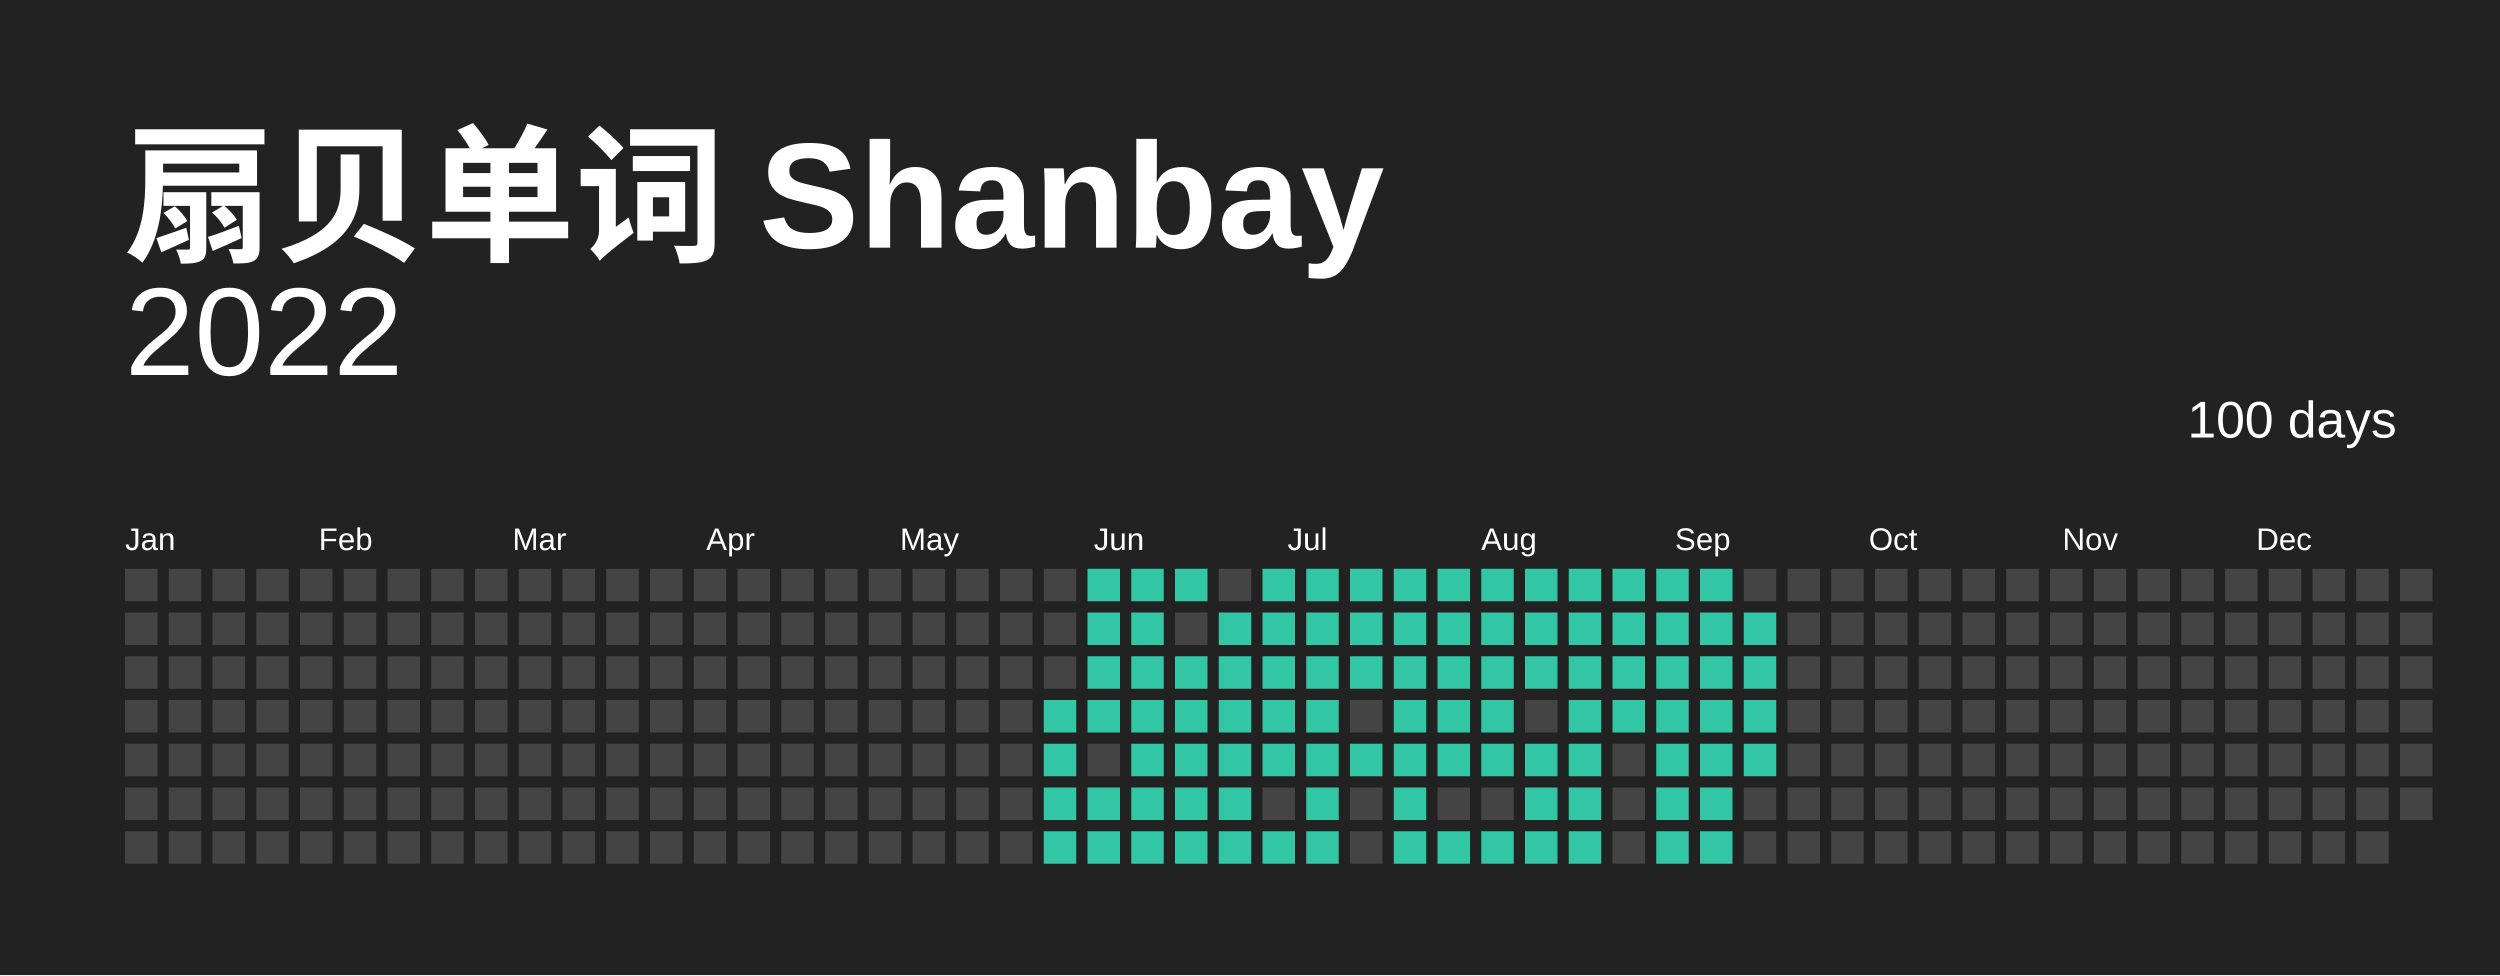
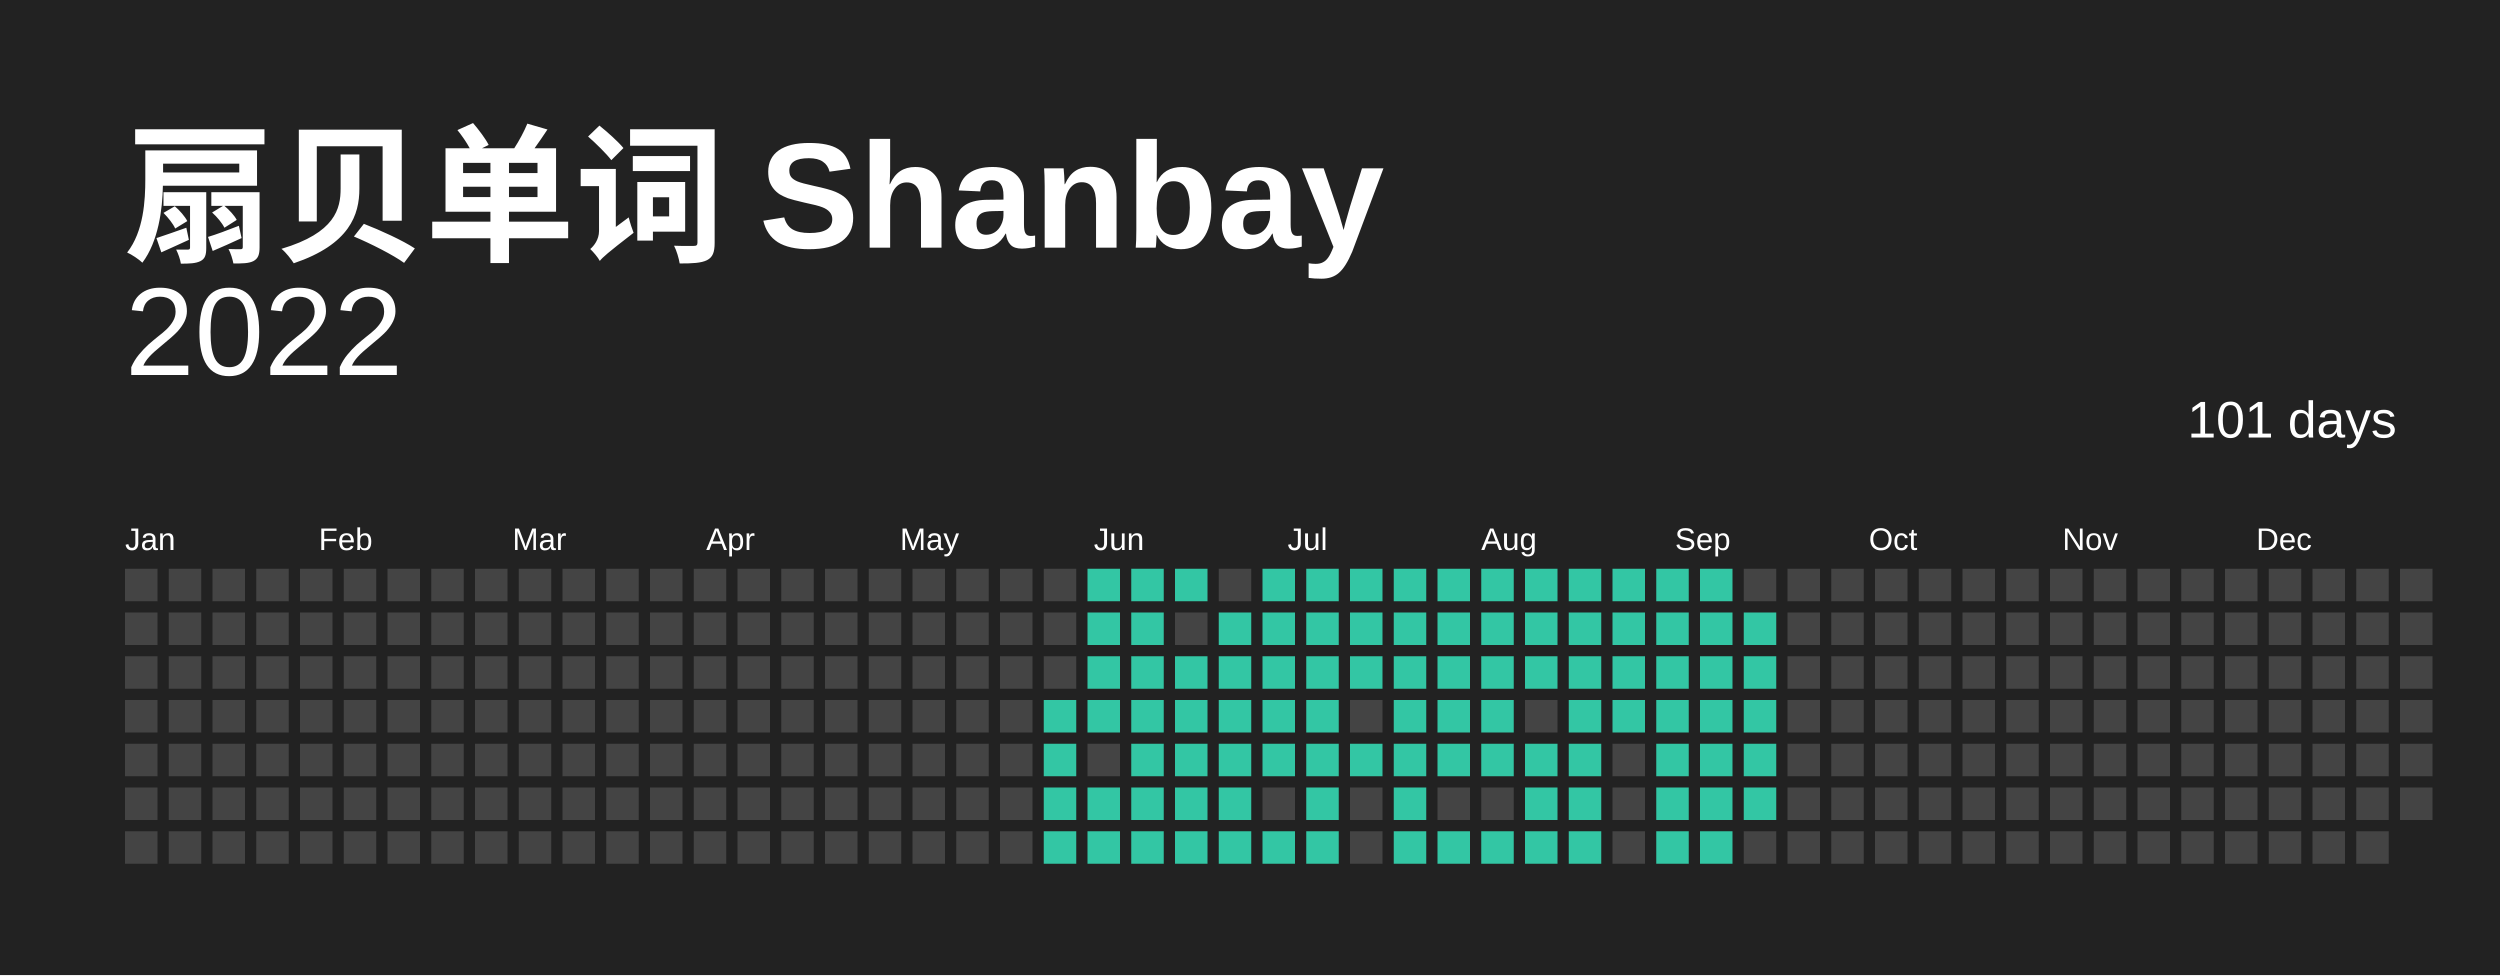
<svg xmlns="http://www.w3.org/2000/svg" baseProfile="full" height="78mm" version="1.1" viewBox="0,0,200,78" width="200mm">
  <defs />
  <rect fill="#222222" height="78" width="200" x="0" y="0" />
  <text fill="#FFFFFF" style="font-size:12px; font-family:Arial; font-weight:bold;" x="10" y="20"> 扇贝单词 Shanbay</text>
  <text alignment-baseline="hanging" fill="#FFFFFF" style="font-size:10.0px; font-family:Arial;" x="10" y="30">2022</text>
-   <text alignment-baseline="hanging" fill="#FFFFFF" style="font-size:4.125px; font-family:Arial;" x="175" y="35">100 days</text>
+   <text alignment-baseline="hanging" fill="#FFFFFF" style="font-size:4.125px; font-family:Arial;" x="175" y="35">101 days</text>
  <text fill="#FFFFFF" style="font-size:2.5px; font-family:Arial" x="10.0" y="44">Jan</text>
  <text fill="#FFFFFF" style="font-size:2.5px; font-family:Arial" x="25.5" y="44">Feb</text>
  <text fill="#FFFFFF" style="font-size:2.5px; font-family:Arial" x="41.0" y="44">Mar</text>
  <text fill="#FFFFFF" style="font-size:2.5px; font-family:Arial" x="56.5" y="44">Apr</text>
  <text fill="#FFFFFF" style="font-size:2.5px; font-family:Arial" x="72.0" y="44">May</text>
  <text fill="#FFFFFF" style="font-size:2.5px; font-family:Arial" x="87.5" y="44">Jun</text>
  <text fill="#FFFFFF" style="font-size:2.5px; font-family:Arial" x="103.0" y="44">Jul</text>
  <text fill="#FFFFFF" style="font-size:2.5px; font-family:Arial" x="118.5" y="44">Aug</text>
  <text fill="#FFFFFF" style="font-size:2.5px; font-family:Arial" x="134.0" y="44">Sep</text>
  <text fill="#FFFFFF" style="font-size:2.5px; font-family:Arial" x="149.5" y="44">Oct</text>
  <text fill="#FFFFFF" style="font-size:2.5px; font-family:Arial" x="165.0" y="44">Nov</text>
  <text fill="#FFFFFF" style="font-size:2.5px; font-family:Arial" x="180.5" y="44">Dec</text>
  <rect fill="#444444" height="2.6" width="2.6" x="10.0" y="45.5" />
  <rect fill="#444444" height="2.6" width="2.6" x="10.0" y="49.0" />
  <rect fill="#444444" height="2.6" width="2.6" x="10.0" y="52.5" />
  <rect fill="#444444" height="2.6" width="2.6" x="10.0" y="56.0" />
  <rect fill="#444444" height="2.6" width="2.6" x="10.0" y="59.5" />
  <rect fill="#444444" height="2.6" width="2.6" x="10.0" y="63.0" />
  <rect fill="#444444" height="2.6" width="2.6" x="10.0" y="66.5" />
  <rect fill="#444444" height="2.6" width="2.6" x="13.5" y="45.5" />
  <rect fill="#444444" height="2.6" width="2.6" x="13.5" y="49.0" />
  <rect fill="#444444" height="2.6" width="2.6" x="13.5" y="52.5" />
  <rect fill="#444444" height="2.6" width="2.6" x="13.5" y="56.0" />
  <rect fill="#444444" height="2.6" width="2.6" x="13.5" y="59.5" />
  <rect fill="#444444" height="2.6" width="2.6" x="13.5" y="63.0" />
  <rect fill="#444444" height="2.6" width="2.6" x="13.5" y="66.5" />
  <rect fill="#444444" height="2.6" width="2.6" x="17.0" y="45.5" />
  <rect fill="#444444" height="2.6" width="2.6" x="17.0" y="49.0" />
  <rect fill="#444444" height="2.6" width="2.6" x="17.0" y="52.5" />
  <rect fill="#444444" height="2.6" width="2.6" x="17.0" y="56.0" />
  <rect fill="#444444" height="2.6" width="2.6" x="17.0" y="59.5" />
  <rect fill="#444444" height="2.6" width="2.6" x="17.0" y="63.0" />
  <rect fill="#444444" height="2.6" width="2.6" x="17.0" y="66.5" />
  <rect fill="#444444" height="2.6" width="2.6" x="20.5" y="45.5" />
  <rect fill="#444444" height="2.6" width="2.6" x="20.5" y="49.0" />
  <rect fill="#444444" height="2.6" width="2.6" x="20.5" y="52.5" />
  <rect fill="#444444" height="2.6" width="2.6" x="20.5" y="56.0" />
  <rect fill="#444444" height="2.6" width="2.6" x="20.5" y="59.5" />
  <rect fill="#444444" height="2.6" width="2.6" x="20.5" y="63.0" />
  <rect fill="#444444" height="2.6" width="2.6" x="20.5" y="66.5" />
  <rect fill="#444444" height="2.6" width="2.6" x="24.0" y="45.5" />
  <rect fill="#444444" height="2.6" width="2.6" x="24.0" y="49.0" />
  <rect fill="#444444" height="2.6" width="2.6" x="24.0" y="52.5" />
  <rect fill="#444444" height="2.6" width="2.6" x="24.0" y="56.0" />
  <rect fill="#444444" height="2.6" width="2.6" x="24.0" y="59.5" />
  <rect fill="#444444" height="2.6" width="2.6" x="24.0" y="63.0" />
  <rect fill="#444444" height="2.6" width="2.6" x="24.0" y="66.5" />
  <rect fill="#444444" height="2.6" width="2.6" x="27.5" y="45.5" />
  <rect fill="#444444" height="2.6" width="2.6" x="27.5" y="49.0" />
  <rect fill="#444444" height="2.6" width="2.6" x="27.5" y="52.5" />
  <rect fill="#444444" height="2.6" width="2.6" x="27.5" y="56.0" />
  <rect fill="#444444" height="2.6" width="2.6" x="27.5" y="59.5" />
  <rect fill="#444444" height="2.6" width="2.6" x="27.5" y="63.0" />
  <rect fill="#444444" height="2.6" width="2.6" x="27.5" y="66.5" />
  <rect fill="#444444" height="2.6" width="2.6" x="31.0" y="45.5" />
  <rect fill="#444444" height="2.6" width="2.6" x="31.0" y="49.0" />
  <rect fill="#444444" height="2.6" width="2.6" x="31.0" y="52.5" />
  <rect fill="#444444" height="2.6" width="2.6" x="31.0" y="56.0" />
  <rect fill="#444444" height="2.6" width="2.6" x="31.0" y="59.5" />
  <rect fill="#444444" height="2.6" width="2.6" x="31.0" y="63.0" />
  <rect fill="#444444" height="2.6" width="2.6" x="31.0" y="66.5" />
  <rect fill="#444444" height="2.6" width="2.6" x="34.5" y="45.5" />
  <rect fill="#444444" height="2.6" width="2.6" x="34.5" y="49.0" />
  <rect fill="#444444" height="2.6" width="2.6" x="34.5" y="52.5" />
  <rect fill="#444444" height="2.6" width="2.6" x="34.5" y="56.0" />
  <rect fill="#444444" height="2.6" width="2.6" x="34.5" y="59.5" />
  <rect fill="#444444" height="2.6" width="2.6" x="34.5" y="63.0" />
  <rect fill="#444444" height="2.6" width="2.6" x="34.5" y="66.5" />
  <rect fill="#444444" height="2.6" width="2.6" x="38.0" y="45.5" />
  <rect fill="#444444" height="2.6" width="2.6" x="38.0" y="49.0" />
  <rect fill="#444444" height="2.6" width="2.6" x="38.0" y="52.5" />
  <rect fill="#444444" height="2.6" width="2.6" x="38.0" y="56.0" />
  <rect fill="#444444" height="2.6" width="2.6" x="38.0" y="59.5" />
  <rect fill="#444444" height="2.6" width="2.6" x="38.0" y="63.0" />
  <rect fill="#444444" height="2.6" width="2.6" x="38.0" y="66.5" />
  <rect fill="#444444" height="2.6" width="2.6" x="41.5" y="45.5" />
  <rect fill="#444444" height="2.6" width="2.6" x="41.5" y="49.0" />
  <rect fill="#444444" height="2.6" width="2.6" x="41.5" y="52.5" />
  <rect fill="#444444" height="2.6" width="2.6" x="41.5" y="56.0" />
  <rect fill="#444444" height="2.6" width="2.6" x="41.5" y="59.5" />
  <rect fill="#444444" height="2.6" width="2.6" x="41.5" y="63.0" />
  <rect fill="#444444" height="2.6" width="2.6" x="41.5" y="66.5" />
  <rect fill="#444444" height="2.6" width="2.6" x="45.0" y="45.5" />
  <rect fill="#444444" height="2.6" width="2.6" x="45.0" y="49.0" />
  <rect fill="#444444" height="2.6" width="2.6" x="45.0" y="52.5" />
  <rect fill="#444444" height="2.6" width="2.6" x="45.0" y="56.0" />
  <rect fill="#444444" height="2.6" width="2.6" x="45.0" y="59.5" />
  <rect fill="#444444" height="2.6" width="2.6" x="45.0" y="63.0" />
  <rect fill="#444444" height="2.6" width="2.6" x="45.0" y="66.5" />
  <rect fill="#444444" height="2.6" width="2.6" x="48.5" y="45.5" />
  <rect fill="#444444" height="2.6" width="2.6" x="48.5" y="49.0" />
  <rect fill="#444444" height="2.6" width="2.6" x="48.5" y="52.5" />
  <rect fill="#444444" height="2.6" width="2.6" x="48.5" y="56.0" />
  <rect fill="#444444" height="2.6" width="2.6" x="48.5" y="59.5" />
  <rect fill="#444444" height="2.6" width="2.6" x="48.5" y="63.0" />
  <rect fill="#444444" height="2.6" width="2.6" x="48.5" y="66.5" />
  <rect fill="#444444" height="2.6" width="2.6" x="52.0" y="45.5" />
  <rect fill="#444444" height="2.6" width="2.6" x="52.0" y="49.0" />
  <rect fill="#444444" height="2.6" width="2.6" x="52.0" y="52.5" />
  <rect fill="#444444" height="2.6" width="2.6" x="52.0" y="56.0" />
  <rect fill="#444444" height="2.6" width="2.6" x="52.0" y="59.5" />
  <rect fill="#444444" height="2.6" width="2.6" x="52.0" y="63.0" />
  <rect fill="#444444" height="2.6" width="2.6" x="52.0" y="66.5" />
  <rect fill="#444444" height="2.6" width="2.6" x="55.5" y="45.5" />
  <rect fill="#444444" height="2.6" width="2.6" x="55.5" y="49.0" />
  <rect fill="#444444" height="2.6" width="2.6" x="55.5" y="52.5" />
  <rect fill="#444444" height="2.6" width="2.6" x="55.5" y="56.0" />
  <rect fill="#444444" height="2.6" width="2.6" x="55.5" y="59.5" />
  <rect fill="#444444" height="2.6" width="2.6" x="55.5" y="63.0" />
  <rect fill="#444444" height="2.6" width="2.6" x="55.5" y="66.5" />
  <rect fill="#444444" height="2.6" width="2.6" x="59.0" y="45.5" />
  <rect fill="#444444" height="2.6" width="2.6" x="59.0" y="49.0" />
  <rect fill="#444444" height="2.6" width="2.6" x="59.0" y="52.5" />
  <rect fill="#444444" height="2.6" width="2.6" x="59.0" y="56.0" />
  <rect fill="#444444" height="2.6" width="2.6" x="59.0" y="59.5" />
  <rect fill="#444444" height="2.6" width="2.6" x="59.0" y="63.0" />
  <rect fill="#444444" height="2.6" width="2.6" x="59.0" y="66.5" />
  <rect fill="#444444" height="2.6" width="2.6" x="62.5" y="45.5" />
  <rect fill="#444444" height="2.6" width="2.6" x="62.5" y="49.0" />
  <rect fill="#444444" height="2.6" width="2.6" x="62.5" y="52.5" />
  <rect fill="#444444" height="2.6" width="2.6" x="62.5" y="56.0" />
  <rect fill="#444444" height="2.6" width="2.6" x="62.5" y="59.5" />
  <rect fill="#444444" height="2.6" width="2.6" x="62.5" y="63.0" />
  <rect fill="#444444" height="2.6" width="2.6" x="62.5" y="66.5" />
  <rect fill="#444444" height="2.6" width="2.6" x="66.0" y="45.5" />
  <rect fill="#444444" height="2.6" width="2.6" x="66.0" y="49.0" />
  <rect fill="#444444" height="2.6" width="2.6" x="66.0" y="52.5" />
  <rect fill="#444444" height="2.6" width="2.6" x="66.0" y="56.0" />
  <rect fill="#444444" height="2.6" width="2.6" x="66.0" y="59.5" />
  <rect fill="#444444" height="2.6" width="2.6" x="66.0" y="63.0" />
  <rect fill="#444444" height="2.6" width="2.6" x="66.0" y="66.5" />
  <rect fill="#444444" height="2.6" width="2.6" x="69.5" y="45.5" />
  <rect fill="#444444" height="2.6" width="2.6" x="69.5" y="49.0" />
  <rect fill="#444444" height="2.6" width="2.6" x="69.5" y="52.5" />
  <rect fill="#444444" height="2.6" width="2.6" x="69.5" y="56.0" />
  <rect fill="#444444" height="2.6" width="2.6" x="69.5" y="59.5" />
  <rect fill="#444444" height="2.6" width="2.6" x="69.5" y="63.0" />
  <rect fill="#444444" height="2.6" width="2.6" x="69.5" y="66.5" />
  <rect fill="#444444" height="2.6" width="2.6" x="73.0" y="45.5" />
  <rect fill="#444444" height="2.6" width="2.6" x="73.0" y="49.0" />
  <rect fill="#444444" height="2.6" width="2.6" x="73.0" y="52.5" />
  <rect fill="#444444" height="2.6" width="2.6" x="73.0" y="56.0" />
  <rect fill="#444444" height="2.6" width="2.6" x="73.0" y="59.5" />
  <rect fill="#444444" height="2.6" width="2.6" x="73.0" y="63.0" />
  <rect fill="#444444" height="2.6" width="2.6" x="73.0" y="66.5" />
  <rect fill="#444444" height="2.6" width="2.6" x="76.5" y="45.5" />
  <rect fill="#444444" height="2.6" width="2.6" x="76.5" y="49.0" />
  <rect fill="#444444" height="2.6" width="2.6" x="76.5" y="52.5" />
  <rect fill="#444444" height="2.6" width="2.6" x="76.5" y="56.0" />
  <rect fill="#444444" height="2.6" width="2.6" x="76.5" y="59.5" />
  <rect fill="#444444" height="2.6" width="2.6" x="76.5" y="63.0" />
  <rect fill="#444444" height="2.6" width="2.6" x="76.5" y="66.5" />
  <rect fill="#444444" height="2.6" width="2.6" x="80.0" y="45.5" />
  <rect fill="#444444" height="2.6" width="2.6" x="80.0" y="49.0" />
  <rect fill="#444444" height="2.6" width="2.6" x="80.0" y="52.5" />
  <rect fill="#444444" height="2.6" width="2.6" x="80.0" y="56.0" />
  <rect fill="#444444" height="2.6" width="2.6" x="80.0" y="59.5" />
  <rect fill="#444444" height="2.6" width="2.6" x="80.0" y="63.0" />
  <rect fill="#444444" height="2.6" width="2.6" x="80.0" y="66.5" />
  <rect fill="#444444" height="2.6" width="2.6" x="83.5" y="45.5" />
  <rect fill="#444444" height="2.6" width="2.6" x="83.5" y="49.0" />
  <rect fill="#444444" height="2.6" width="2.6" x="83.5" y="52.5" />
  <rect fill="#33C6A4" height="2.6" width="2.6" x="83.5" y="56.0" />
  <rect fill="#33C6A4" height="2.6" width="2.6" x="83.5" y="59.5" />
  <rect fill="#33C6A4" height="2.6" width="2.6" x="83.5" y="63.0" />
  <rect fill="#33C6A4" height="2.6" width="2.6" x="83.5" y="66.5" />
  <rect fill="#33C6A4" height="2.6" width="2.6" x="87.0" y="45.5" />
  <rect fill="#33C6A4" height="2.6" width="2.6" x="87.0" y="49.0" />
  <rect fill="#33C6A4" height="2.6" width="2.6" x="87.0" y="52.5" />
  <rect fill="#33C6A4" height="2.6" width="2.6" x="87.0" y="56.0" />
  <rect fill="#444444" height="2.6" width="2.6" x="87.0" y="59.5" />
  <rect fill="#33C6A4" height="2.6" width="2.6" x="87.0" y="63.0" />
  <rect fill="#33C6A4" height="2.6" width="2.6" x="87.0" y="66.5" />
  <rect fill="#33C6A4" height="2.6" width="2.6" x="90.5" y="45.5" />
  <rect fill="#33C6A4" height="2.6" width="2.6" x="90.5" y="49.0" />
  <rect fill="#33C6A4" height="2.6" width="2.6" x="90.5" y="52.5" />
  <rect fill="#33C6A4" height="2.6" width="2.6" x="90.5" y="56.0" />
  <rect fill="#33C6A4" height="2.6" width="2.6" x="90.5" y="59.5" />
  <rect fill="#33C6A4" height="2.6" width="2.6" x="90.5" y="63.0" />
  <rect fill="#33C6A4" height="2.6" width="2.6" x="90.5" y="66.5" />
  <rect fill="#33C6A4" height="2.6" width="2.6" x="94.0" y="45.5" />
  <rect fill="#444444" height="2.6" width="2.6" x="94.0" y="49.0" />
  <rect fill="#33C6A4" height="2.6" width="2.6" x="94.0" y="52.5" />
  <rect fill="#33C6A4" height="2.6" width="2.6" x="94.0" y="56.0" />
  <rect fill="#33C6A4" height="2.6" width="2.6" x="94.0" y="59.5" />
  <rect fill="#33C6A4" height="2.6" width="2.6" x="94.0" y="63.0" />
  <rect fill="#33C6A4" height="2.6" width="2.6" x="94.0" y="66.5" />
  <rect fill="#444444" height="2.6" width="2.6" x="97.5" y="45.5" />
  <rect fill="#33C6A4" height="2.6" width="2.6" x="97.5" y="49.0" />
  <rect fill="#33C6A4" height="2.6" width="2.6" x="97.5" y="52.5" />
  <rect fill="#33C6A4" height="2.6" width="2.6" x="97.5" y="56.0" />
  <rect fill="#33C6A4" height="2.6" width="2.6" x="97.5" y="59.5" />
  <rect fill="#33C6A4" height="2.6" width="2.6" x="97.5" y="63.0" />
  <rect fill="#33C6A4" height="2.6" width="2.6" x="97.5" y="66.5" />
  <rect fill="#33C6A4" height="2.6" width="2.6" x="101.0" y="45.5" />
  <rect fill="#33C6A4" height="2.6" width="2.6" x="101.0" y="49.0" />
  <rect fill="#33C6A4" height="2.6" width="2.6" x="101.0" y="52.5" />
  <rect fill="#33C6A4" height="2.6" width="2.6" x="101.0" y="56.0" />
  <rect fill="#33C6A4" height="2.6" width="2.6" x="101.0" y="59.5" />
  <rect fill="#444444" height="2.6" width="2.6" x="101.0" y="63.0" />
  <rect fill="#33C6A4" height="2.6" width="2.6" x="101.0" y="66.5" />
  <rect fill="#33C6A4" height="2.6" width="2.6" x="104.5" y="45.5" />
  <rect fill="#33C6A4" height="2.6" width="2.6" x="104.5" y="49.0" />
  <rect fill="#33C6A4" height="2.6" width="2.6" x="104.5" y="52.5" />
  <rect fill="#33C6A4" height="2.6" width="2.6" x="104.5" y="56.0" />
  <rect fill="#33C6A4" height="2.6" width="2.6" x="104.5" y="59.5" />
  <rect fill="#33C6A4" height="2.6" width="2.6" x="104.5" y="63.0" />
  <rect fill="#33C6A4" height="2.6" width="2.6" x="104.5" y="66.5" />
  <rect fill="#33C6A4" height="2.6" width="2.6" x="108.0" y="45.5" />
  <rect fill="#33C6A4" height="2.6" width="2.6" x="108.0" y="49.0" />
  <rect fill="#33C6A4" height="2.6" width="2.6" x="108.0" y="52.5" />
  <rect fill="#444444" height="2.6" width="2.6" x="108.0" y="56.0" />
  <rect fill="#33C6A4" height="2.6" width="2.6" x="108.0" y="59.5" />
  <rect fill="#444444" height="2.6" width="2.6" x="108.0" y="63.0" />
  <rect fill="#444444" height="2.6" width="2.6" x="108.0" y="66.5" />
  <rect fill="#33C6A4" height="2.6" width="2.6" x="111.5" y="45.5" />
  <rect fill="#33C6A4" height="2.6" width="2.6" x="111.5" y="49.0" />
  <rect fill="#33C6A4" height="2.6" width="2.6" x="111.5" y="52.5" />
  <rect fill="#33C6A4" height="2.6" width="2.6" x="111.5" y="56.0" />
  <rect fill="#33C6A4" height="2.6" width="2.6" x="111.5" y="59.5" />
  <rect fill="#33C6A4" height="2.6" width="2.6" x="111.5" y="63.0" />
  <rect fill="#33C6A4" height="2.6" width="2.6" x="111.5" y="66.5" />
  <rect fill="#33C6A4" height="2.6" width="2.6" x="115.0" y="45.5" />
  <rect fill="#33C6A4" height="2.6" width="2.6" x="115.0" y="49.0" />
  <rect fill="#33C6A4" height="2.6" width="2.6" x="115.0" y="52.5" />
  <rect fill="#33C6A4" height="2.6" width="2.6" x="115.0" y="56.0" />
  <rect fill="#33C6A4" height="2.6" width="2.6" x="115.0" y="59.5" />
  <rect fill="#444444" height="2.6" width="2.6" x="115.0" y="63.0" />
  <rect fill="#33C6A4" height="2.6" width="2.6" x="115.0" y="66.5" />
  <rect fill="#33C6A4" height="2.6" width="2.6" x="118.5" y="45.5" />
  <rect fill="#33C6A4" height="2.6" width="2.6" x="118.5" y="49.0" />
  <rect fill="#33C6A4" height="2.6" width="2.6" x="118.5" y="52.5" />
  <rect fill="#33C6A4" height="2.6" width="2.6" x="118.5" y="56.0" />
  <rect fill="#33C6A4" height="2.6" width="2.6" x="118.5" y="59.5" />
  <rect fill="#444444" height="2.6" width="2.6" x="118.5" y="63.0" />
  <rect fill="#33C6A4" height="2.6" width="2.6" x="118.5" y="66.5" />
  <rect fill="#33C6A4" height="2.6" width="2.6" x="122.0" y="45.5" />
  <rect fill="#33C6A4" height="2.6" width="2.6" x="122.0" y="49.0" />
  <rect fill="#33C6A4" height="2.6" width="2.6" x="122.0" y="52.5" />
  <rect fill="#444444" height="2.6" width="2.6" x="122.0" y="56.0" />
  <rect fill="#33C6A4" height="2.6" width="2.6" x="122.0" y="59.5" />
  <rect fill="#33C6A4" height="2.6" width="2.6" x="122.0" y="63.0" />
  <rect fill="#33C6A4" height="2.6" width="2.6" x="122.0" y="66.5" />
  <rect fill="#33C6A4" height="2.6" width="2.6" x="125.5" y="45.5" />
  <rect fill="#33C6A4" height="2.6" width="2.6" x="125.5" y="49.0" />
  <rect fill="#33C6A4" height="2.6" width="2.6" x="125.5" y="52.5" />
  <rect fill="#33C6A4" height="2.6" width="2.6" x="125.5" y="56.0" />
  <rect fill="#33C6A4" height="2.6" width="2.6" x="125.5" y="59.5" />
  <rect fill="#33C6A4" height="2.6" width="2.6" x="125.5" y="63.0" />
  <rect fill="#33C6A4" height="2.6" width="2.6" x="125.5" y="66.5" />
  <rect fill="#33C6A4" height="2.6" width="2.6" x="129.0" y="45.5" />
  <rect fill="#33C6A4" height="2.6" width="2.6" x="129.0" y="49.0" />
  <rect fill="#33C6A4" height="2.6" width="2.6" x="129.0" y="52.5" />
  <rect fill="#33C6A4" height="2.6" width="2.6" x="129.0" y="56.0" />
  <rect fill="#444444" height="2.6" width="2.6" x="129.0" y="59.5" />
  <rect fill="#444444" height="2.6" width="2.6" x="129.0" y="63.0" />
  <rect fill="#444444" height="2.6" width="2.6" x="129.0" y="66.5" />
  <rect fill="#33C6A4" height="2.6" width="2.6" x="132.5" y="45.5" />
  <rect fill="#33C6A4" height="2.6" width="2.6" x="132.5" y="49.0" />
  <rect fill="#33C6A4" height="2.6" width="2.6" x="132.5" y="52.5" />
  <rect fill="#33C6A4" height="2.6" width="2.6" x="132.5" y="56.0" />
  <rect fill="#33C6A4" height="2.6" width="2.6" x="132.5" y="59.5" />
  <rect fill="#33C6A4" height="2.6" width="2.6" x="132.5" y="63.0" />
  <rect fill="#33C6A4" height="2.6" width="2.6" x="132.5" y="66.5" />
  <rect fill="#33C6A4" height="2.6" width="2.6" x="136.0" y="45.5" />
  <rect fill="#33C6A4" height="2.6" width="2.6" x="136.0" y="49.0" />
  <rect fill="#33C6A4" height="2.6" width="2.6" x="136.0" y="52.5" />
  <rect fill="#33C6A4" height="2.6" width="2.6" x="136.0" y="56.0" />
  <rect fill="#33C6A4" height="2.6" width="2.6" x="136.0" y="59.5" />
  <rect fill="#33C6A4" height="2.6" width="2.6" x="136.0" y="63.0" />
  <rect fill="#33C6A4" height="2.6" width="2.6" x="136.0" y="66.5" />
  <rect fill="#444444" height="2.6" width="2.6" x="139.5" y="45.5" />
  <rect fill="#33C6A4" height="2.6" width="2.6" x="139.5" y="49.0" />
  <rect fill="#33C6A4" height="2.6" width="2.6" x="139.5" y="52.5" />
  <rect fill="#33C6A4" height="2.6" width="2.6" x="139.5" y="56.0" />
  <rect fill="#33C6A4" height="2.6" width="2.6" x="139.5" y="59.5" />
-   <rect fill="#444444" height="2.6" width="2.6" x="139.5" y="63.0" />
+   <rect fill="#33C6A4" height="2.6" width="2.6" x="139.5" y="63.0" />
  <rect fill="#444444" height="2.6" width="2.6" x="139.5" y="66.5" />
  <rect fill="#444444" height="2.6" width="2.6" x="143.0" y="45.5" />
  <rect fill="#444444" height="2.6" width="2.6" x="143.0" y="49.0" />
  <rect fill="#444444" height="2.6" width="2.6" x="143.0" y="52.5" />
  <rect fill="#444444" height="2.6" width="2.6" x="143.0" y="56.0" />
  <rect fill="#444444" height="2.6" width="2.6" x="143.0" y="59.5" />
  <rect fill="#444444" height="2.6" width="2.6" x="143.0" y="63.0" />
  <rect fill="#444444" height="2.6" width="2.6" x="143.0" y="66.5" />
  <rect fill="#444444" height="2.6" width="2.6" x="146.5" y="45.5" />
  <rect fill="#444444" height="2.6" width="2.6" x="146.5" y="49.0" />
  <rect fill="#444444" height="2.6" width="2.6" x="146.5" y="52.5" />
  <rect fill="#444444" height="2.6" width="2.6" x="146.5" y="56.0" />
  <rect fill="#444444" height="2.6" width="2.6" x="146.5" y="59.5" />
  <rect fill="#444444" height="2.6" width="2.6" x="146.5" y="63.0" />
  <rect fill="#444444" height="2.6" width="2.6" x="146.5" y="66.5" />
  <rect fill="#444444" height="2.6" width="2.6" x="150.0" y="45.5" />
  <rect fill="#444444" height="2.6" width="2.6" x="150.0" y="49.0" />
  <rect fill="#444444" height="2.6" width="2.6" x="150.0" y="52.5" />
  <rect fill="#444444" height="2.6" width="2.6" x="150.0" y="56.0" />
  <rect fill="#444444" height="2.6" width="2.6" x="150.0" y="59.5" />
  <rect fill="#444444" height="2.6" width="2.6" x="150.0" y="63.0" />
  <rect fill="#444444" height="2.6" width="2.6" x="150.0" y="66.5" />
  <rect fill="#444444" height="2.6" width="2.6" x="153.5" y="45.5" />
  <rect fill="#444444" height="2.6" width="2.6" x="153.5" y="49.0" />
  <rect fill="#444444" height="2.6" width="2.6" x="153.5" y="52.5" />
  <rect fill="#444444" height="2.6" width="2.6" x="153.5" y="56.0" />
  <rect fill="#444444" height="2.6" width="2.6" x="153.5" y="59.5" />
  <rect fill="#444444" height="2.6" width="2.6" x="153.5" y="63.0" />
  <rect fill="#444444" height="2.6" width="2.6" x="153.5" y="66.5" />
  <rect fill="#444444" height="2.6" width="2.6" x="157.0" y="45.5" />
  <rect fill="#444444" height="2.6" width="2.6" x="157.0" y="49.0" />
  <rect fill="#444444" height="2.6" width="2.6" x="157.0" y="52.5" />
  <rect fill="#444444" height="2.6" width="2.6" x="157.0" y="56.0" />
  <rect fill="#444444" height="2.6" width="2.6" x="157.0" y="59.5" />
  <rect fill="#444444" height="2.6" width="2.6" x="157.0" y="63.0" />
  <rect fill="#444444" height="2.6" width="2.6" x="157.0" y="66.5" />
  <rect fill="#444444" height="2.6" width="2.6" x="160.5" y="45.5" />
  <rect fill="#444444" height="2.6" width="2.6" x="160.5" y="49.0" />
  <rect fill="#444444" height="2.6" width="2.6" x="160.5" y="52.5" />
  <rect fill="#444444" height="2.6" width="2.6" x="160.5" y="56.0" />
  <rect fill="#444444" height="2.6" width="2.6" x="160.5" y="59.5" />
  <rect fill="#444444" height="2.6" width="2.6" x="160.5" y="63.0" />
  <rect fill="#444444" height="2.6" width="2.6" x="160.5" y="66.5" />
  <rect fill="#444444" height="2.6" width="2.6" x="164.0" y="45.5" />
  <rect fill="#444444" height="2.6" width="2.6" x="164.0" y="49.0" />
  <rect fill="#444444" height="2.6" width="2.6" x="164.0" y="52.5" />
  <rect fill="#444444" height="2.6" width="2.6" x="164.0" y="56.0" />
  <rect fill="#444444" height="2.6" width="2.6" x="164.0" y="59.5" />
  <rect fill="#444444" height="2.6" width="2.6" x="164.0" y="63.0" />
  <rect fill="#444444" height="2.6" width="2.6" x="164.0" y="66.5" />
  <rect fill="#444444" height="2.6" width="2.6" x="167.5" y="45.5" />
  <rect fill="#444444" height="2.6" width="2.6" x="167.5" y="49.0" />
  <rect fill="#444444" height="2.6" width="2.6" x="167.5" y="52.5" />
  <rect fill="#444444" height="2.6" width="2.6" x="167.5" y="56.0" />
  <rect fill="#444444" height="2.6" width="2.6" x="167.5" y="59.5" />
  <rect fill="#444444" height="2.6" width="2.6" x="167.5" y="63.0" />
  <rect fill="#444444" height="2.6" width="2.6" x="167.5" y="66.5" />
  <rect fill="#444444" height="2.6" width="2.6" x="171.0" y="45.5" />
  <rect fill="#444444" height="2.6" width="2.6" x="171.0" y="49.0" />
  <rect fill="#444444" height="2.6" width="2.6" x="171.0" y="52.5" />
  <rect fill="#444444" height="2.6" width="2.6" x="171.0" y="56.0" />
  <rect fill="#444444" height="2.6" width="2.6" x="171.0" y="59.5" />
  <rect fill="#444444" height="2.6" width="2.6" x="171.0" y="63.0" />
  <rect fill="#444444" height="2.6" width="2.6" x="171.0" y="66.5" />
  <rect fill="#444444" height="2.6" width="2.6" x="174.5" y="45.5" />
  <rect fill="#444444" height="2.6" width="2.6" x="174.5" y="49.0" />
  <rect fill="#444444" height="2.6" width="2.6" x="174.5" y="52.5" />
  <rect fill="#444444" height="2.6" width="2.6" x="174.5" y="56.0" />
  <rect fill="#444444" height="2.6" width="2.6" x="174.5" y="59.5" />
  <rect fill="#444444" height="2.6" width="2.6" x="174.5" y="63.0" />
  <rect fill="#444444" height="2.6" width="2.6" x="174.5" y="66.5" />
  <rect fill="#444444" height="2.6" width="2.6" x="178.0" y="45.5" />
  <rect fill="#444444" height="2.6" width="2.6" x="178.0" y="49.0" />
  <rect fill="#444444" height="2.6" width="2.6" x="178.0" y="52.5" />
  <rect fill="#444444" height="2.6" width="2.6" x="178.0" y="56.0" />
  <rect fill="#444444" height="2.6" width="2.6" x="178.0" y="59.5" />
  <rect fill="#444444" height="2.6" width="2.6" x="178.0" y="63.0" />
  <rect fill="#444444" height="2.6" width="2.6" x="178.0" y="66.5" />
  <rect fill="#444444" height="2.6" width="2.6" x="181.5" y="45.5" />
  <rect fill="#444444" height="2.6" width="2.6" x="181.5" y="49.0" />
  <rect fill="#444444" height="2.6" width="2.6" x="181.5" y="52.5" />
  <rect fill="#444444" height="2.6" width="2.6" x="181.5" y="56.0" />
  <rect fill="#444444" height="2.6" width="2.6" x="181.5" y="59.5" />
  <rect fill="#444444" height="2.6" width="2.6" x="181.5" y="63.0" />
  <rect fill="#444444" height="2.6" width="2.6" x="181.5" y="66.5" />
  <rect fill="#444444" height="2.6" width="2.6" x="185.0" y="45.5" />
  <rect fill="#444444" height="2.6" width="2.6" x="185.0" y="49.0" />
  <rect fill="#444444" height="2.6" width="2.6" x="185.0" y="52.5" />
  <rect fill="#444444" height="2.6" width="2.6" x="185.0" y="56.0" />
  <rect fill="#444444" height="2.6" width="2.6" x="185.0" y="59.5" />
  <rect fill="#444444" height="2.6" width="2.6" x="185.0" y="63.0" />
  <rect fill="#444444" height="2.6" width="2.6" x="185.0" y="66.5" />
  <rect fill="#444444" height="2.6" width="2.6" x="188.5" y="45.5" />
  <rect fill="#444444" height="2.6" width="2.6" x="188.5" y="49.0" />
  <rect fill="#444444" height="2.6" width="2.6" x="188.5" y="52.5" />
  <rect fill="#444444" height="2.6" width="2.6" x="188.5" y="56.0" />
  <rect fill="#444444" height="2.6" width="2.6" x="188.5" y="59.5" />
  <rect fill="#444444" height="2.6" width="2.6" x="188.5" y="63.0" />
  <rect fill="#444444" height="2.6" width="2.6" x="188.5" y="66.5" />
  <rect fill="#444444" height="2.6" width="2.6" x="192.0" y="45.5" />
  <rect fill="#444444" height="2.6" width="2.6" x="192.0" y="49.0" />
  <rect fill="#444444" height="2.6" width="2.6" x="192.0" y="52.5" />
  <rect fill="#444444" height="2.6" width="2.6" x="192.0" y="56.0" />
  <rect fill="#444444" height="2.6" width="2.6" x="192.0" y="59.5" />
  <rect fill="#444444" height="2.6" width="2.6" x="192.0" y="63.0" />
</svg>
